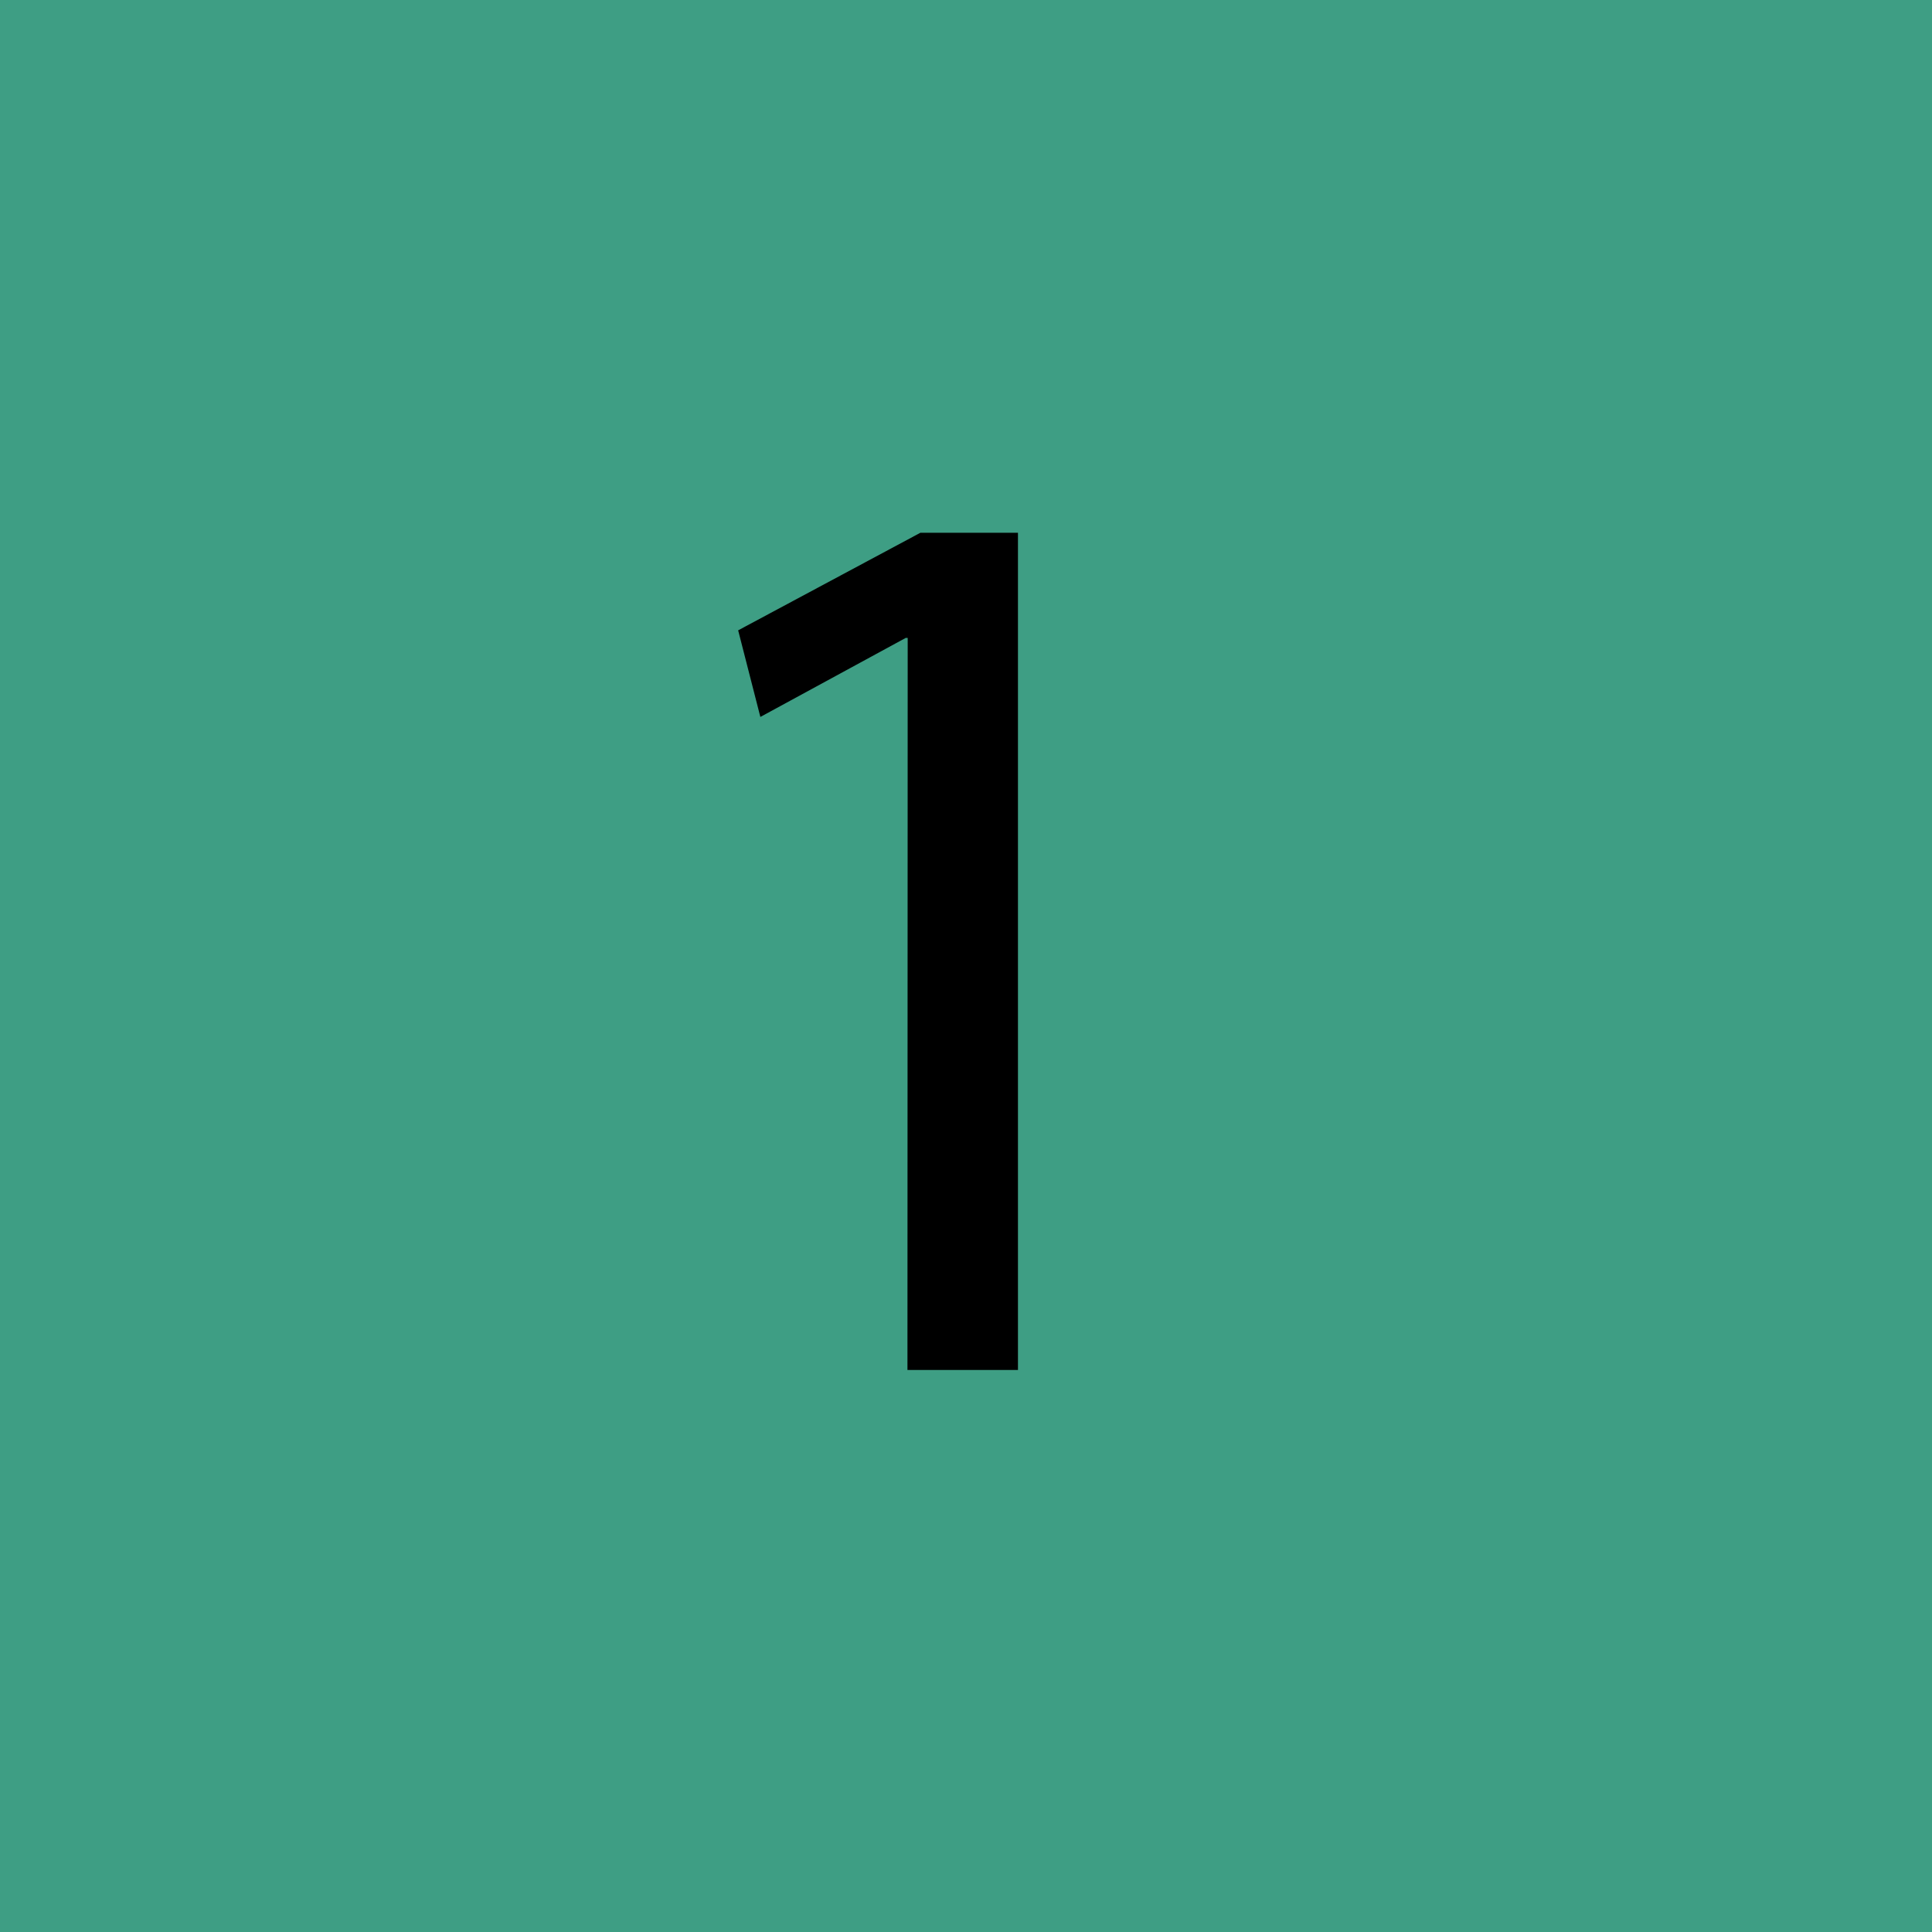
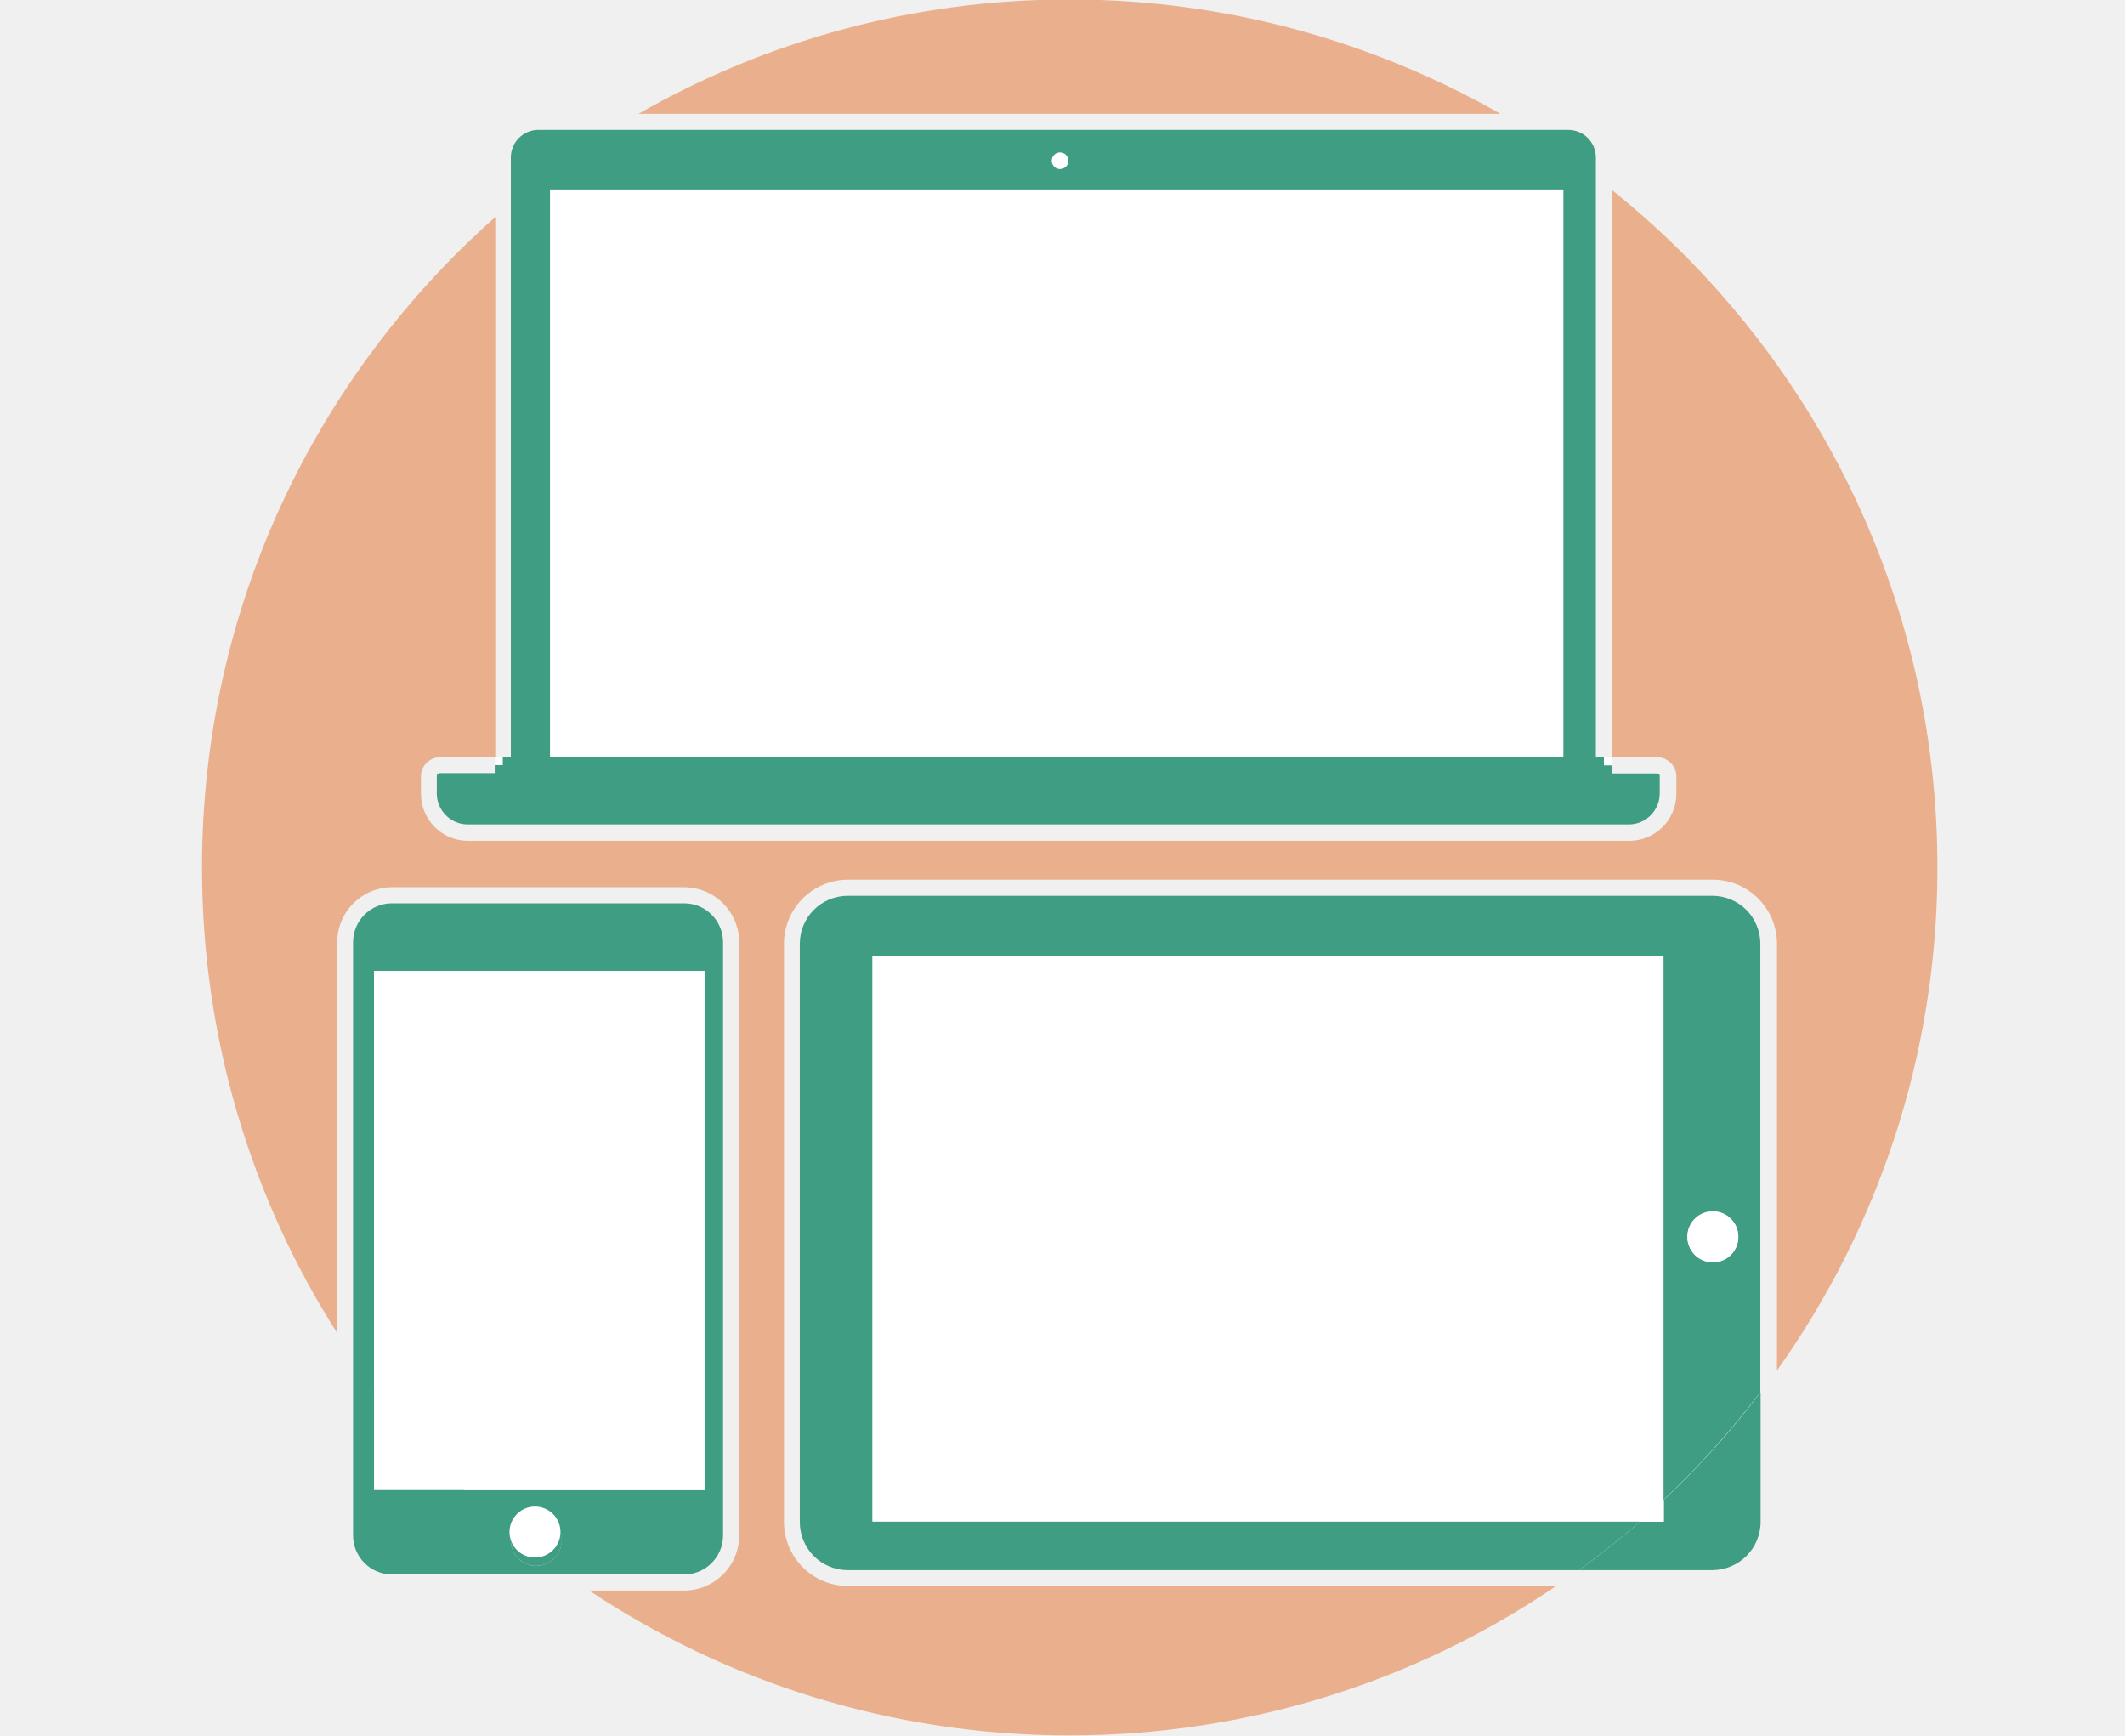
- <svg xmlns="http://www.w3.org/2000/svg" version="1.1" id="Layer_1" x="0px" y="0px" viewBox="317.4 1191.1 792 792" enable-background="new 317.4 1191.1 792 792" xml:space="preserve">
-   <rect x="317.4" y="1191.1" fill="#3E9E84" width="792" height="792" />
-   <g>
-     <path d="M689.5,1452.6h-0.8l-59.6,32.4l-9.1-35.5l74.7-40h40v343.2h-45.3L689.5,1452.6L689.5,1452.6z" />
-   </g>
+ <svg xmlns="http://www.w3.org/2000/svg" version="1.1" baseProfile="tiny" id="Layer_1" x="0px" y="0px" viewBox="0 292.3 792 646.8" xml:space="preserve">
+   <path fill="#EAB08D" d="M292.2,859.4V644c0-13.2,10.7-23.9,23.9-23.9h322.3c13.2,0,23.9,10.7,23.9,23.9v159  c37.6-52.9,59.8-117.5,59.8-187.4c0-102.1-47.3-193.1-121.2-252.4v211.3h16.8c3.9,0,7.1,3.2,7.1,7.1v6.5c0,9.7-7.9,17.5-17.5,17.5  H174.4c-9.7,0-17.5-7.9-17.5-17.5v-6.5c0-3.9,3.2-7.1,7.1-7.1h20.6V373.2c-67,59.3-109.3,145.9-109.3,242.4  c0,63.8,18.5,123.4,50.4,173.5V643.4c0-11.3,9.2-20.5,20.5-20.5H255c11.3,0,20.5,9.2,20.5,20.5v221.1c0,11.3-9.2,20.5-20.5,20.5  h-35.4c51.2,34.1,112.8,54,178.9,54c67.3,0,129.8-20.5,181.5-55.7H316C302.9,883.3,292.2,872.6,292.2,859.4z" />
+   <path fill="#EAB08D" d="M398.6,292.1c-58.5,0-113.3,15.5-160.6,42.6h321.2C511.8,307.7,457,292.1,398.6,292.1z" />
+   <path fill="#3F9D83" d="M255,628.9H146.1c-8,0-14.5,6.5-14.5,14.5v221.1c0,8,6.5,14.5,14.5,14.5H255c8,0,14.5-6.5,14.5-14.5V643.4  C269.5,635.4,263,628.9,255,628.9z M204.7,874.5c-1.4,0.8-3,1.3-4.8,1.3c-5.2,0-9.5-4.2-9.5-9.5c0-1,0.1-1.9,0.4-2.8  c1.2-3.9,4.8-6.6,9-6.6c5.2,0,9.5,4.2,9.5,9.5C209.4,869.8,207.5,872.8,204.7,874.5z M262.9,847.5H139.4V654.1h123.5V847.5z" />
+   <path fill="#FFFFFF" d="M173.2,847.5h-33.7v-38.4C149.6,822.8,160.9,835.7,173.2,847.5z" />
+   <path fill="#FFFFFF" d="M262.9,654.1v193.5h-89.8c-12.2-11.9-23.5-24.7-33.7-38.4V654.1H262.9z" />
+   <path fill="#3F9D83" d="M209.4,866.3c0,3.5-1.9,6.5-4.7,8.2c-1.4,0.8-3,1.3-4.8,1.3c-5.2,0-9.5-4.2-9.5-9.5c0-1,0.1-1.9,0.4-2.8  c1.2-3.9,4.8-6.6,9-6.6C205.1,856.8,209.4,861.1,209.4,866.3z" />
+   <path fill="#3F9D83" d="M656.2,859.4v-48.3c-10.9,14.4-23,27.8-36.1,40.1v8.1h-8.9c-7.3,6.4-14.8,12.4-22.7,18.1h49.8  C648.2,877.3,656.2,869.3,656.2,859.4z" />
+   <path fill="#3F9D83" d="M325.2,859.3V648.4h294.8v202.8c13.1-12.3,25.2-25.8,36.1-40.1V644c0-9.9-8-17.9-17.9-17.9H316  c-9.9,0-17.9,8-17.9,17.9v215.5c0,9.9,8,17.9,17.9,17.9h272.5c7.8-5.7,15.4-11.7,22.7-18.1H325.2z M638.4,743.7  c5.2,0,9.5,4.2,9.5,9.5s-4.2,9.5-9.5,9.5s-9.5-4.2-9.5-9.5S633.1,743.7,638.4,743.7z" />
+   <path fill="#FFFFFF" d="M620.1,859.3v-8.1c-2.9,2.7-5.9,5.4-8.9,8.1H620.1z" />
+   <circle fill="#FFFFFF" cx="638.4" cy="753.2" r="9.5" />
+   <circle fill="#FFFFFF" cx="199.4" cy="863.2" r="9.5" />
+   <rect x="205" y="362.9" fill="#FFFFFF" width="377.7" height="211.6" />
+   <rect x="184.5" y="574.5" fill="#FFFFFF" width="3" height="3" />
+   <rect x="597.8" y="574.5" fill="#FFFFFF" width="3" height="3" />
+   <path fill="#3F9D83" d="M617.6,580.5h-16.8v-3h-3v-3h-3V351c0-5.7-4.6-10.3-10.3-10.3H200.7c-5.7,0-10.3,4.6-10.3,10.3v223.4h-3v3  h-3v3h-20.5c-0.6,0-1.1,0.5-1.1,1.1v6.5c0,6.3,5.2,11.5,11.5,11.5h432.8c6.3,0,11.5-5.2,11.5-11.5v-6.5  C618.7,581,618.2,580.5,617.6,580.5z M582.8,574.5H205V362.9h377.7V574.5z" />
+   <circle fill="#FFFFFF" cx="395.1" cy="352.2" r="3.1" />
+   <rect x="325.2" y="648.4" fill="#FFFFFF" width="294.8" height="210.8" />
</svg>
